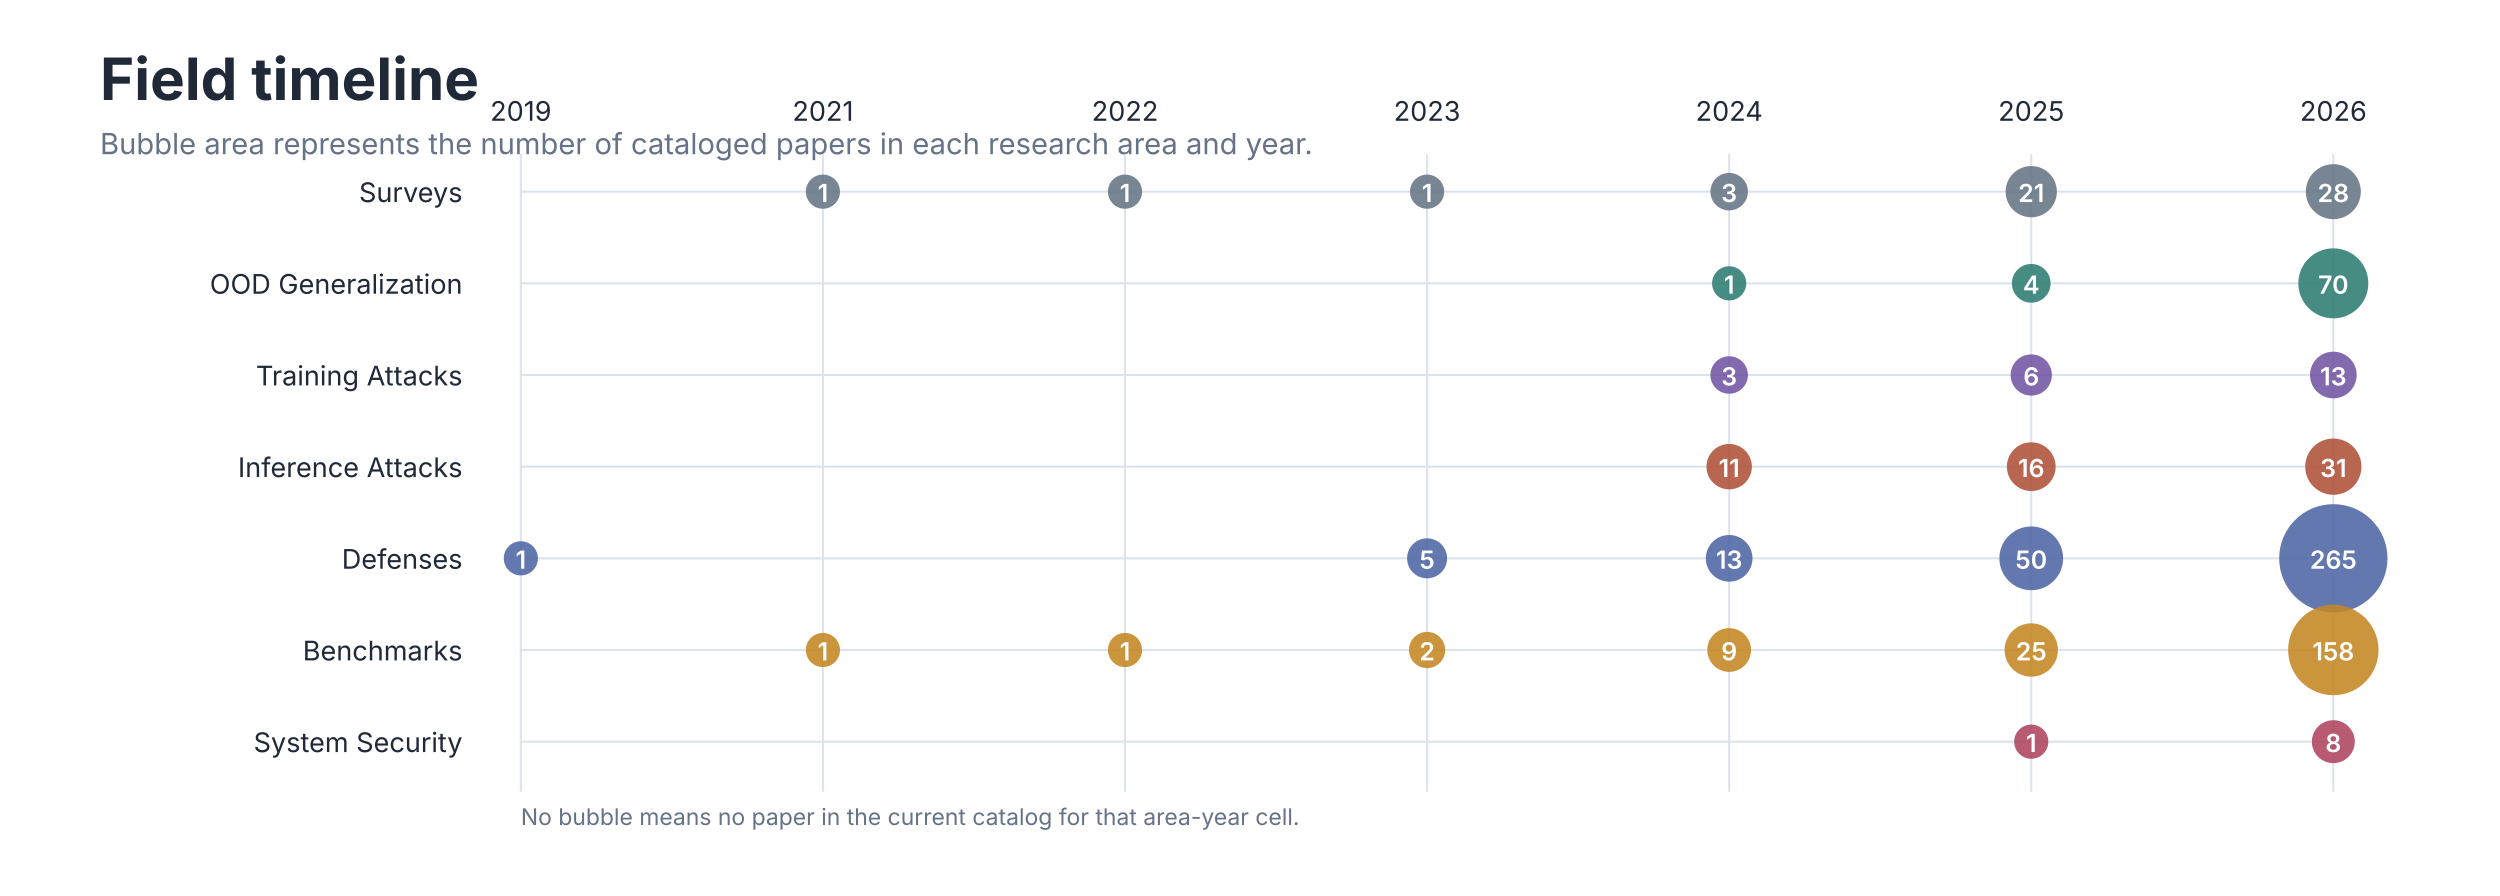
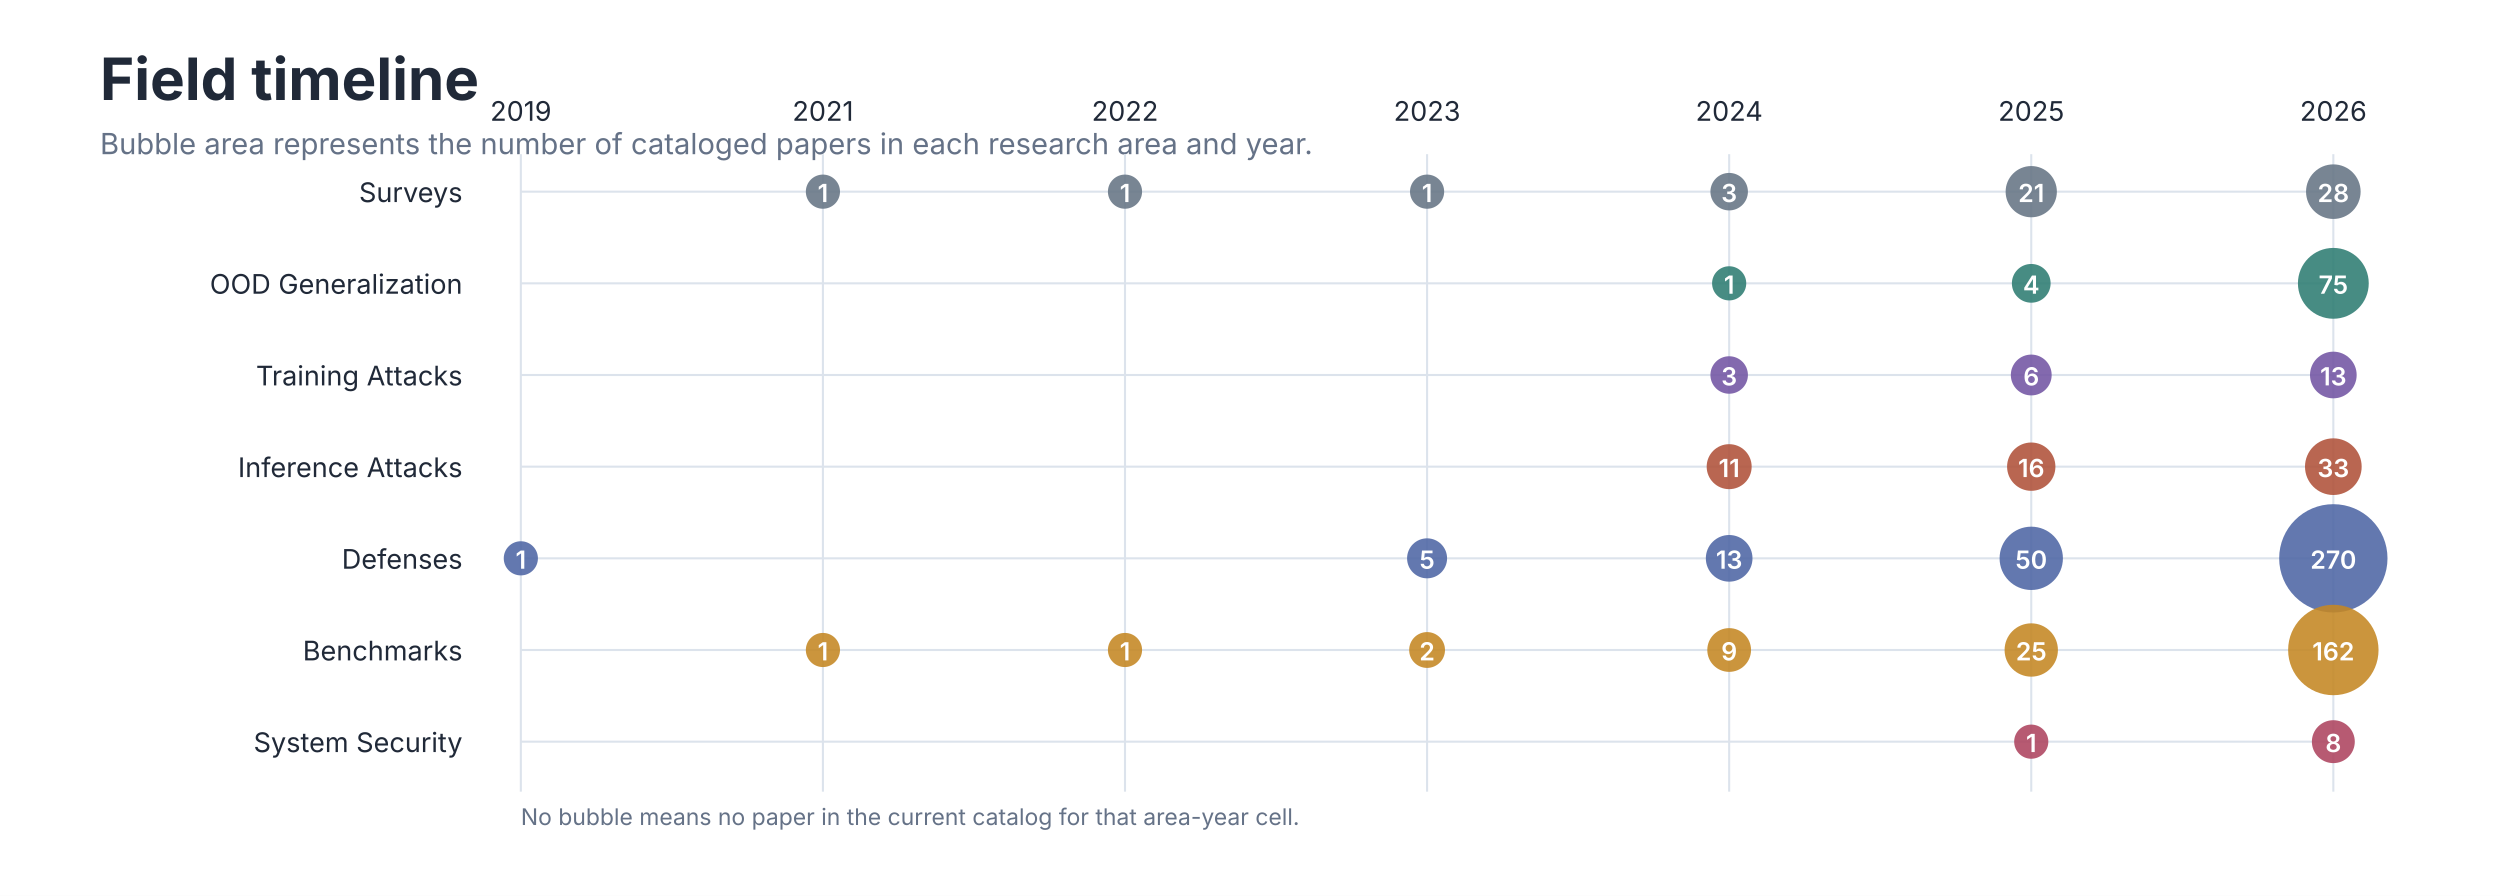
<svg xmlns="http://www.w3.org/2000/svg" role="img" aria-labelledby="title desc" viewBox="0 0 1200 430">
  <style>
text { font-family: -apple-system, BlinkMacSystemFont, 'Segoe UI', sans-serif; }
.title { font-size: 28px; font-weight: 650; fill: #202938; }
.subtitle { font-size: 14px; fill: #657287; }
.axis { font-size: 13px; fill: #657287; }
.label { font-size: 13px; fill: #202938; }
.small { font-size: 11px; fill: #657287; }
</style>
  <rect width="1200" height="430" fill="#FFFFFF" />
  <text class="title" x="48" y="48">Field timeline</text>
  <text class="subtitle" x="48" y="74">Bubble area represents the number of cataloged papers in each research area and year.</text>
  <line x1="250.0" y1="74" x2="250.0" y2="380" stroke="#DCE3EC" />
  <text class="label" x="250.0" y="58" text-anchor="middle">2019</text>
  <line x1="395.0" y1="74" x2="395.0" y2="380" stroke="#DCE3EC" />
  <text class="label" x="395.0" y="58" text-anchor="middle">2021</text>
  <line x1="540.0" y1="74" x2="540.0" y2="380" stroke="#DCE3EC" />
  <text class="label" x="540.0" y="58" text-anchor="middle">2022</text>
  <line x1="685.0" y1="74" x2="685.0" y2="380" stroke="#DCE3EC" />
  <text class="label" x="685.0" y="58" text-anchor="middle">2023</text>
  <line x1="830.0" y1="74" x2="830.0" y2="380" stroke="#DCE3EC" />
  <text class="label" x="830.0" y="58" text-anchor="middle">2024</text>
  <line x1="975.0" y1="74" x2="975.0" y2="380" stroke="#DCE3EC" />
  <text class="label" x="975.0" y="58" text-anchor="middle">2025</text>
  <line x1="1120.0" y1="74" x2="1120.0" y2="380" stroke="#DCE3EC" />
  <text class="label" x="1120.0" y="58" text-anchor="middle">2026</text>
  <text class="label" x="222" y="97" text-anchor="end">Surveys</text>
  <line x1="250" y1="92" x2="1120" y2="92" stroke="#DCE3EC" />
  <circle cx="395.0" cy="92" r="8.2" fill="#667585" fill-opacity="0.88" />
  <text x="395.0" y="97" text-anchor="middle" font-size="12" font-weight="600" fill="#FFFFFF">1</text>
  <circle cx="540.0" cy="92" r="8.2" fill="#667585" fill-opacity="0.88" />
  <text x="540.0" y="97" text-anchor="middle" font-size="12" font-weight="600" fill="#FFFFFF">1</text>
  <circle cx="685.0" cy="92" r="8.2" fill="#667585" fill-opacity="0.88" />
  <text x="685.0" y="97" text-anchor="middle" font-size="12" font-weight="600" fill="#FFFFFF">1</text>
  <circle cx="830.0" cy="92" r="9.0" fill="#667585" fill-opacity="0.88" />
  <text x="830.0" y="97" text-anchor="middle" font-size="12" font-weight="600" fill="#FFFFFF">3</text>
  <circle cx="975.0" cy="92" r="12.3" fill="#667585" fill-opacity="0.88" />
  <text x="975.0" y="97" text-anchor="middle" font-size="12" font-weight="600" fill="#FFFFFF">21</text>
-   <circle cx="1120.0" cy="92" r="13.2" fill="#667585" fill-opacity="0.88" />
+   <circle cx="1120.0" cy="92" r="13.1" fill="#667585" fill-opacity="0.88" />
  <text x="1120.0" y="97" text-anchor="middle" font-size="12" font-weight="600" fill="#FFFFFF">28</text>
  <text class="label" x="222" y="141" text-anchor="end">OOD Generalization</text>
  <line x1="250" y1="136" x2="1120" y2="136" stroke="#DCE3EC" />
  <circle cx="830.0" cy="136" r="8.2" fill="#2F7D73" fill-opacity="0.88" />
  <text x="830.0" y="141" text-anchor="middle" font-size="12" font-weight="600" fill="#FFFFFF">1</text>
  <circle cx="975.0" cy="136" r="9.3" fill="#2F7D73" fill-opacity="0.88" />
  <text x="975.0" y="141" text-anchor="middle" font-size="12" font-weight="600" fill="#FFFFFF">4</text>
-   <circle cx="1120.0" cy="136" r="16.8" fill="#2F7D73" fill-opacity="0.88" />
-   <text x="1120.0" y="141" text-anchor="middle" font-size="12" font-weight="600" fill="#FFFFFF">70</text>
+   <circle cx="1120.0" cy="136" r="17.0" fill="#2F7D73" fill-opacity="0.88" />
+   <text x="1120.0" y="141" text-anchor="middle" font-size="12" font-weight="600" fill="#FFFFFF">75</text>
  <text class="label" x="222" y="185" text-anchor="end">Training Attacks</text>
  <line x1="250" y1="180" x2="1120" y2="180" stroke="#DCE3EC" />
  <circle cx="830.0" cy="180" r="9.0" fill="#7356A3" fill-opacity="0.88" />
  <text x="830.0" y="185" text-anchor="middle" font-size="12" font-weight="600" fill="#FFFFFF">3</text>
-   <circle cx="975.0" cy="180" r="9.9" fill="#7356A3" fill-opacity="0.88" />
+   <circle cx="975.0" cy="180" r="9.8" fill="#7356A3" fill-opacity="0.88" />
  <text x="975.0" y="185" text-anchor="middle" font-size="12" font-weight="600" fill="#FFFFFF">6</text>
  <circle cx="1120.0" cy="180" r="11.2" fill="#7356A3" fill-opacity="0.88" />
  <text x="1120.0" y="185" text-anchor="middle" font-size="12" font-weight="600" fill="#FFFFFF">13</text>
  <text class="label" x="222" y="229" text-anchor="end">Inference Attacks</text>
  <line x1="250" y1="224" x2="1120" y2="224" stroke="#DCE3EC" />
-   <circle cx="830.0" cy="224" r="10.9" fill="#B0523A" fill-opacity="0.88" />
+   <circle cx="830.0" cy="224" r="10.8" fill="#B0523A" fill-opacity="0.88" />
  <text x="830.0" y="229" text-anchor="middle" font-size="12" font-weight="600" fill="#FFFFFF">11</text>
-   <circle cx="975.0" cy="224" r="11.7" fill="#B0523A" fill-opacity="0.88" />
+   <circle cx="975.0" cy="224" r="11.6" fill="#B0523A" fill-opacity="0.88" />
  <text x="975.0" y="229" text-anchor="middle" font-size="12" font-weight="600" fill="#FFFFFF">16</text>
-   <circle cx="1120.0" cy="224" r="13.5" fill="#B0523A" fill-opacity="0.88" />
-   <text x="1120.0" y="229" text-anchor="middle" font-size="12" font-weight="600" fill="#FFFFFF">31</text>
+   <circle cx="1120.0" cy="224" r="13.6" fill="#B0523A" fill-opacity="0.88" />
+   <text x="1120.0" y="229" text-anchor="middle" font-size="12" font-weight="600" fill="#FFFFFF">33</text>
  <text class="label" x="222" y="273" text-anchor="end">Defenses</text>
  <line x1="250" y1="268" x2="1120" y2="268" stroke="#DCE3EC" />
  <circle cx="250.0" cy="268" r="8.2" fill="#4F67A5" fill-opacity="0.88" />
  <text x="250.0" y="273" text-anchor="middle" font-size="12" font-weight="600" fill="#FFFFFF">1</text>
  <circle cx="685.0" cy="268" r="9.6" fill="#4F67A5" fill-opacity="0.88" />
  <text x="685.0" y="273" text-anchor="middle" font-size="12" font-weight="600" fill="#FFFFFF">5</text>
  <circle cx="830.0" cy="268" r="11.2" fill="#4F67A5" fill-opacity="0.88" />
  <text x="830.0" y="273" text-anchor="middle" font-size="12" font-weight="600" fill="#FFFFFF">13</text>
-   <circle cx="975.0" cy="268" r="15.3" fill="#4F67A5" fill-opacity="0.88" />
+   <circle cx="975.0" cy="268" r="15.2" fill="#4F67A5" fill-opacity="0.88" />
  <text x="975.0" y="273" text-anchor="middle" font-size="12" font-weight="600" fill="#FFFFFF">50</text>
  <circle cx="1120.0" cy="268" r="26.0" fill="#4F67A5" fill-opacity="0.88" />
-   <text x="1120.0" y="273" text-anchor="middle" font-size="12" font-weight="600" fill="#FFFFFF">265</text>
+   <text x="1120.0" y="273" text-anchor="middle" font-size="12" font-weight="600" fill="#FFFFFF">270</text>
  <text class="label" x="222" y="317" text-anchor="end">Benchmarks</text>
  <line x1="250" y1="312" x2="1120" y2="312" stroke="#DCE3EC" />
  <circle cx="395.0" cy="312" r="8.2" fill="#C48724" fill-opacity="0.88" />
  <text x="395.0" y="317" text-anchor="middle" font-size="12" font-weight="600" fill="#FFFFFF">1</text>
  <circle cx="540.0" cy="312" r="8.2" fill="#C48724" fill-opacity="0.88" />
  <text x="540.0" y="317" text-anchor="middle" font-size="12" font-weight="600" fill="#FFFFFF">1</text>
-   <circle cx="685.0" cy="312" r="8.7" fill="#C48724" fill-opacity="0.88" />
+   <circle cx="685.0" cy="312" r="8.6" fill="#C48724" fill-opacity="0.88" />
  <text x="685.0" y="317" text-anchor="middle" font-size="12" font-weight="600" fill="#FFFFFF">2</text>
  <circle cx="830.0" cy="312" r="10.5" fill="#C48724" fill-opacity="0.88" />
  <text x="830.0" y="317" text-anchor="middle" font-size="12" font-weight="600" fill="#FFFFFF">9</text>
  <circle cx="975.0" cy="312" r="12.8" fill="#C48724" fill-opacity="0.88" />
  <text x="975.0" y="317" text-anchor="middle" font-size="12" font-weight="600" fill="#FFFFFF">25</text>
  <circle cx="1120.0" cy="312" r="21.7" fill="#C48724" fill-opacity="0.88" />
-   <text x="1120.0" y="317" text-anchor="middle" font-size="12" font-weight="600" fill="#FFFFFF">158</text>
+   <text x="1120.0" y="317" text-anchor="middle" font-size="12" font-weight="600" fill="#FFFFFF">162</text>
  <text class="label" x="222" y="361" text-anchor="end">System Security</text>
  <line x1="250" y1="356" x2="1120" y2="356" stroke="#DCE3EC" />
  <circle cx="975.0" cy="356" r="8.2" fill="#AE4560" fill-opacity="0.88" />
  <text x="975.0" y="361" text-anchor="middle" font-size="12" font-weight="600" fill="#FFFFFF">1</text>
  <circle cx="1120.0" cy="356" r="10.3" fill="#AE4560" fill-opacity="0.88" />
  <text x="1120.0" y="361" text-anchor="middle" font-size="12" font-weight="600" fill="#FFFFFF">8</text>
  <text class="small" x="250" y="396">No bubble means no paper in the current catalog for that area-year cell.</text>
</svg>
